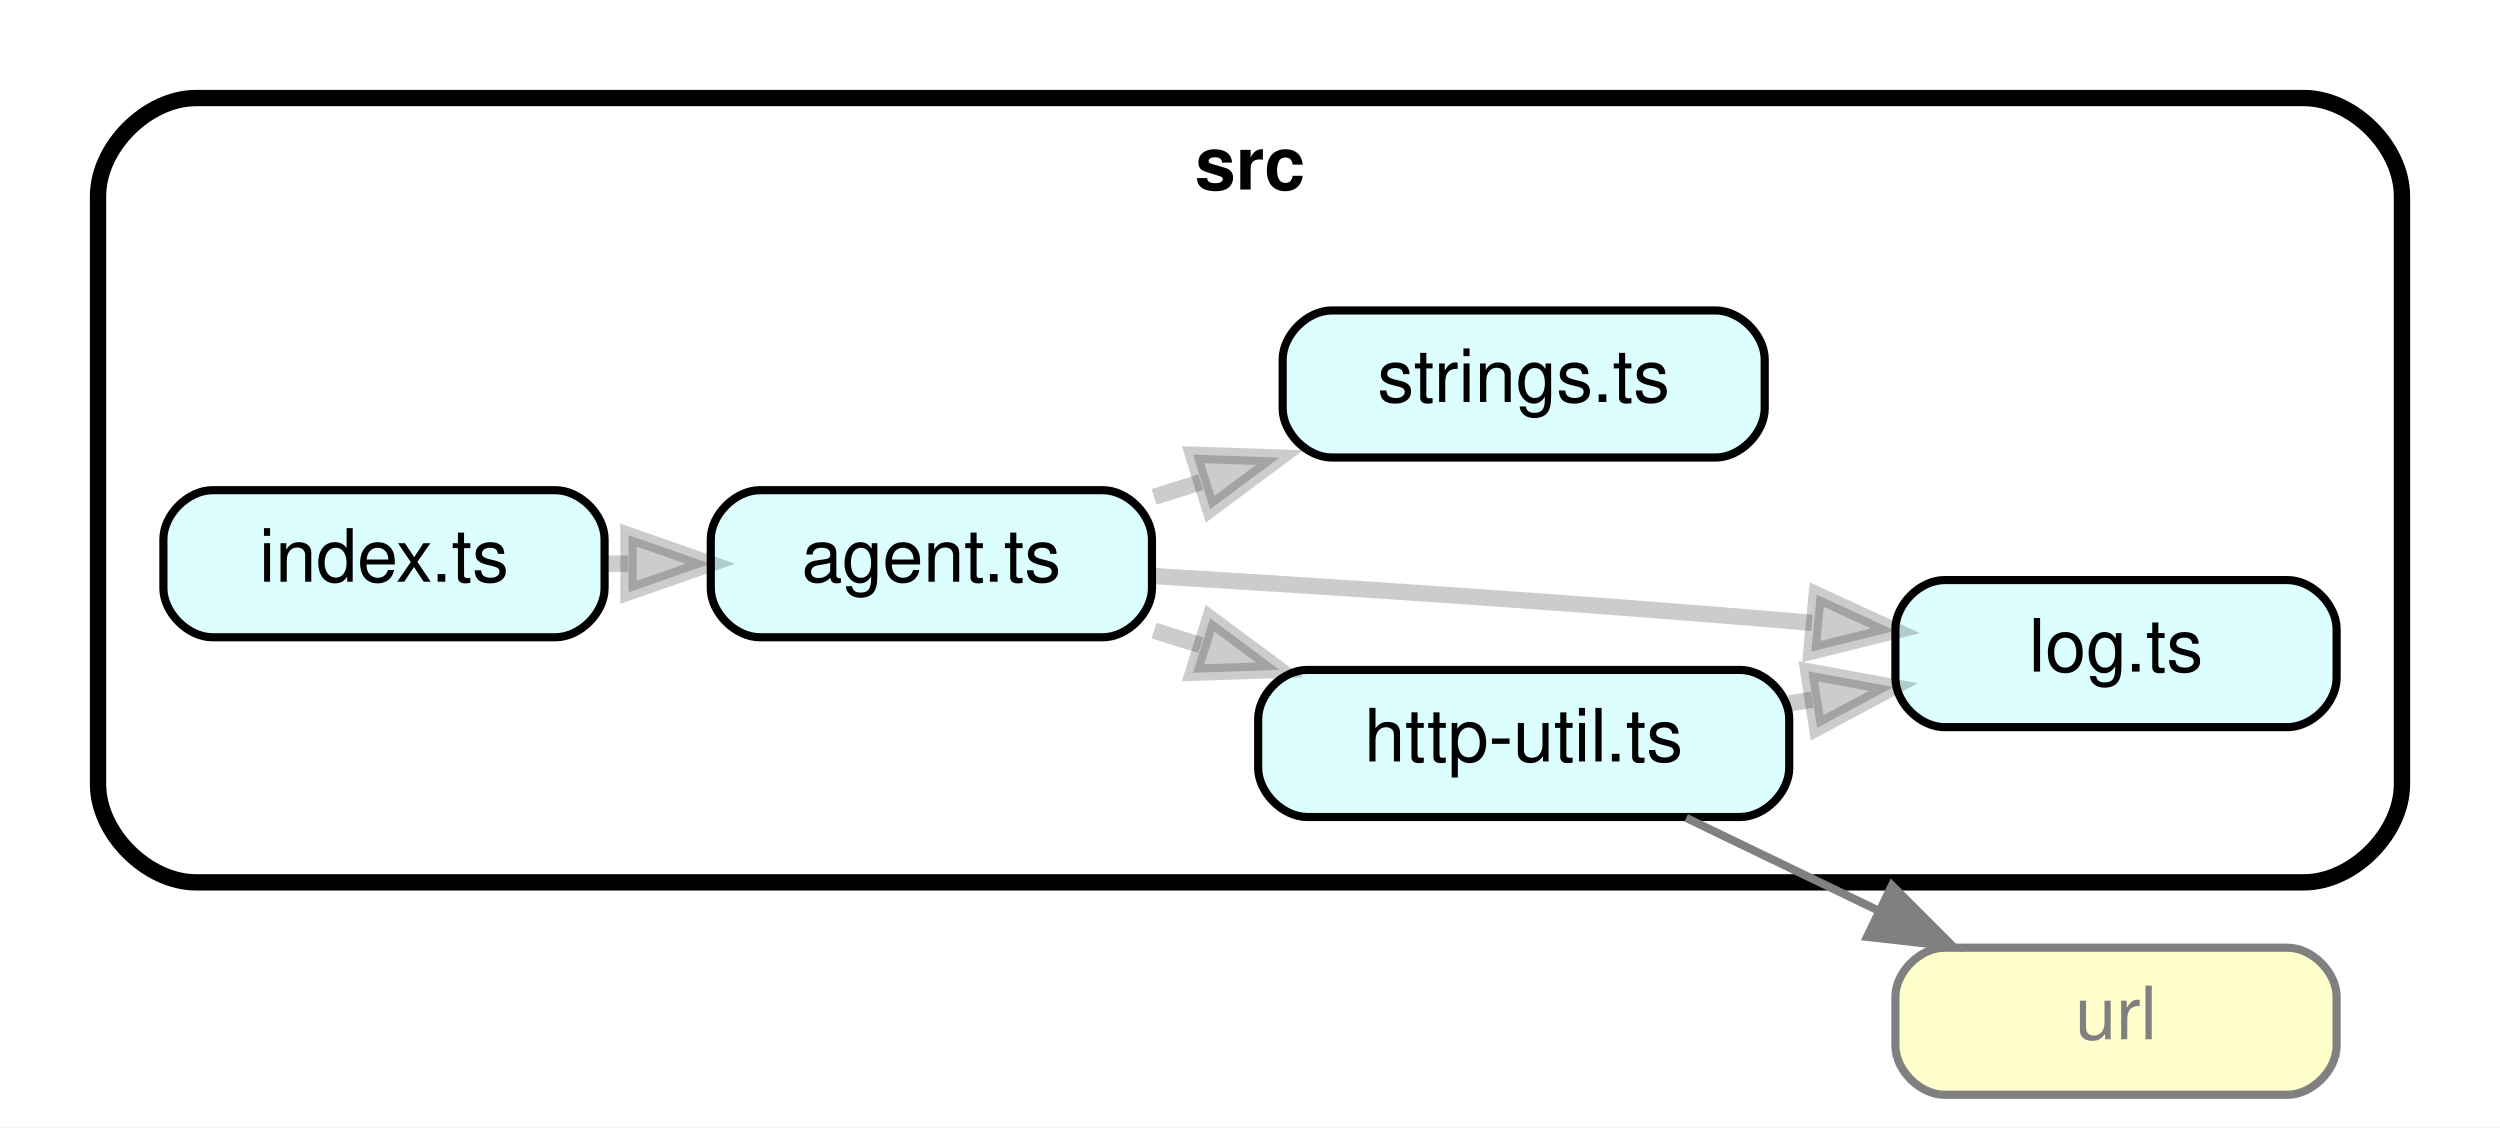
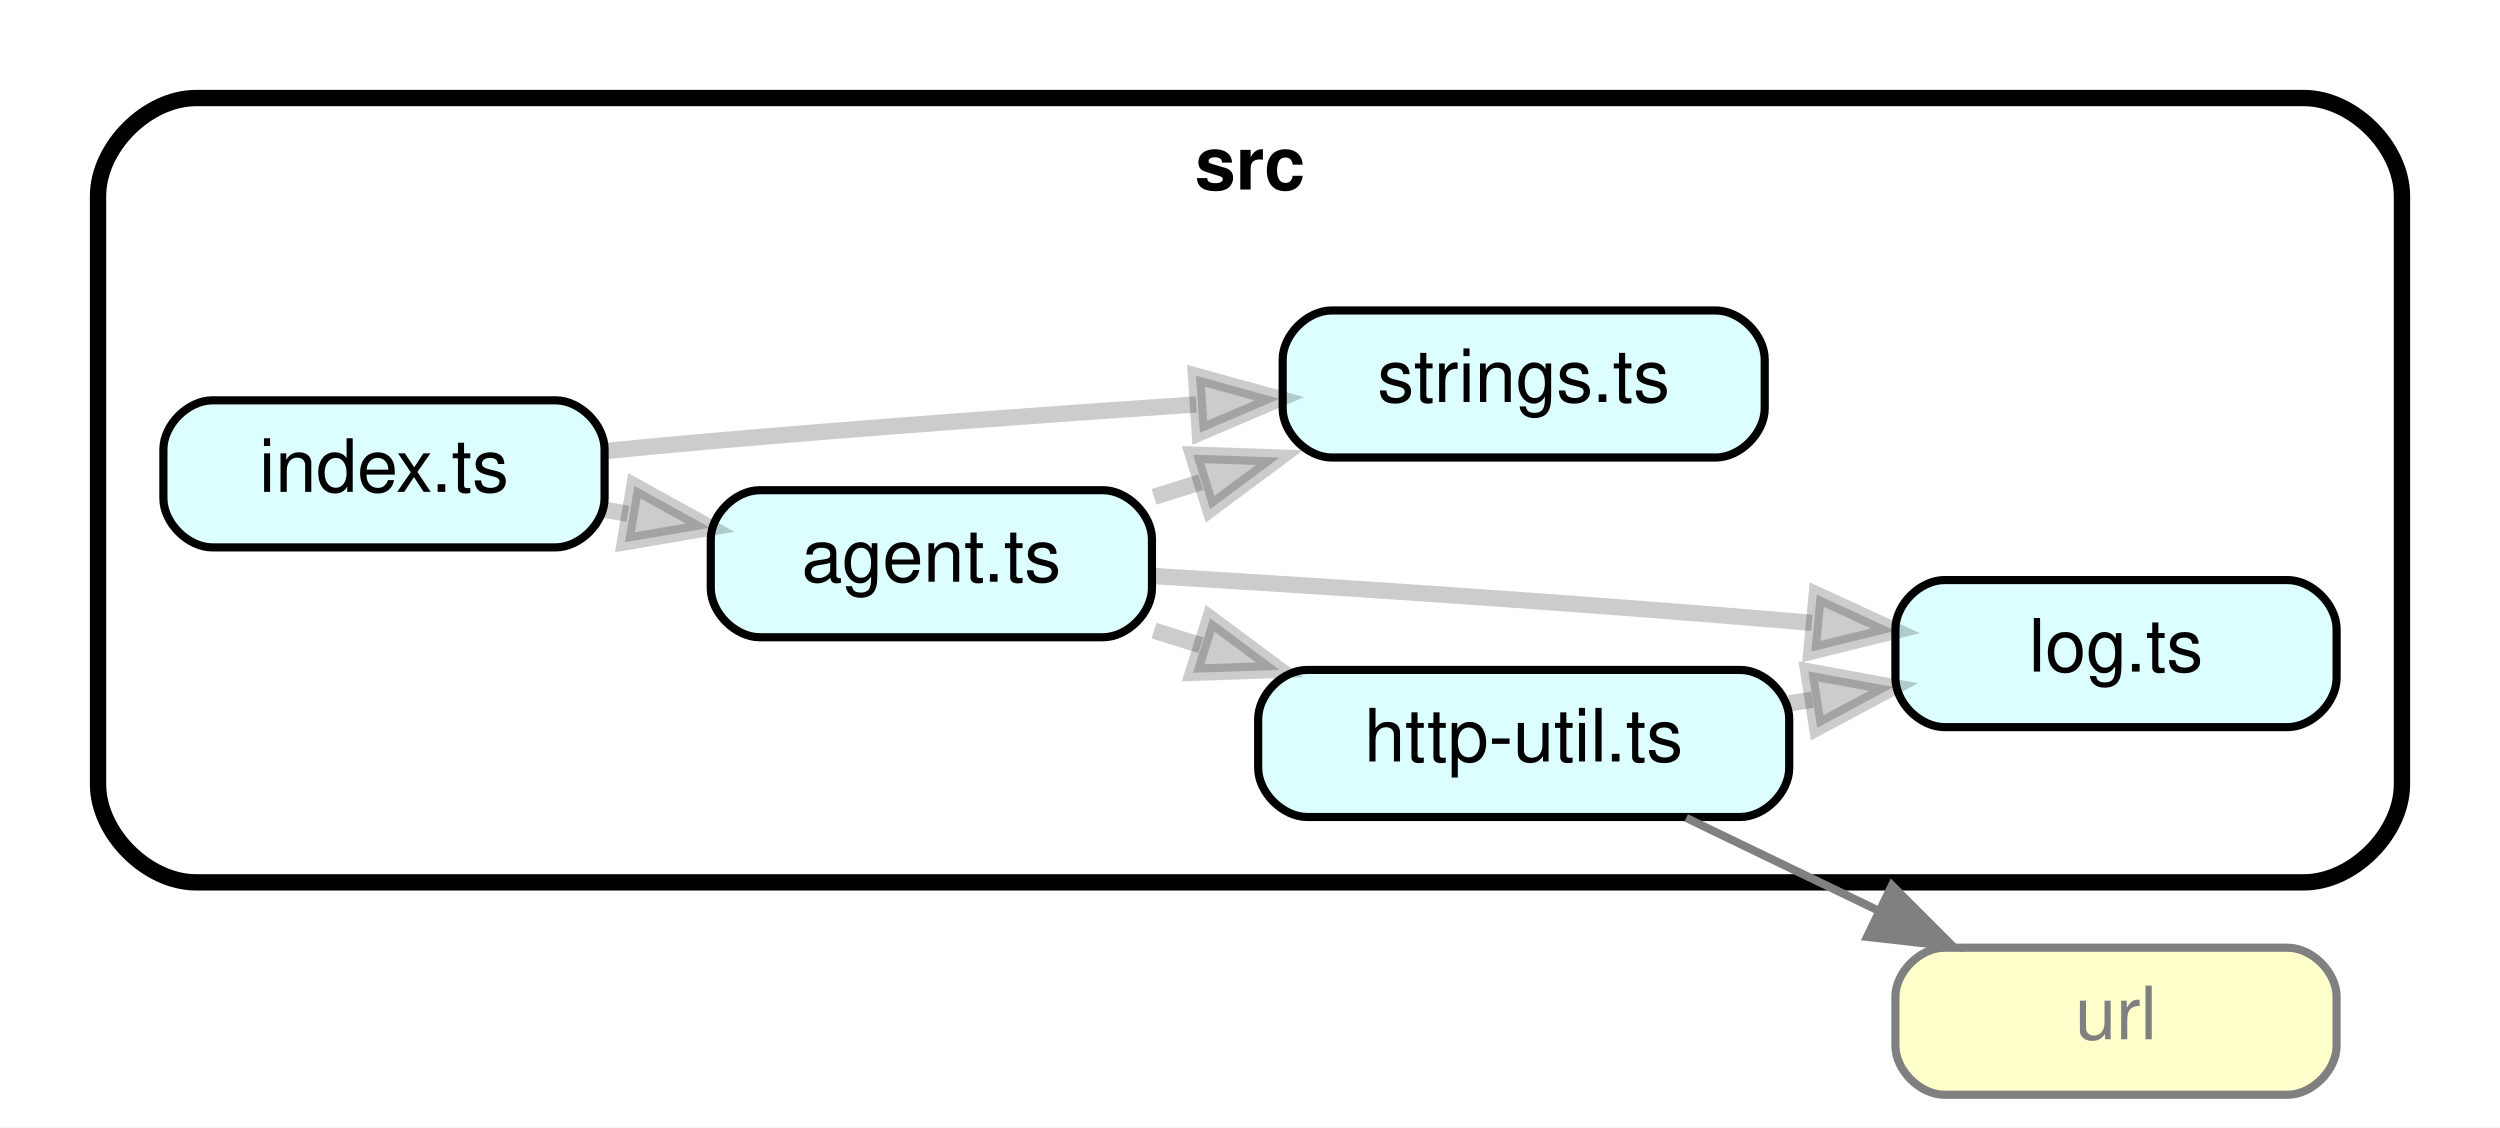
<svg xmlns="http://www.w3.org/2000/svg" xmlns:xlink="http://www.w3.org/1999/xlink" width="306pt" height="138pt" viewBox="0.00 0.00 306.00 138.00">
  <g id="graph0" class="graph" transform="scale(1 1) rotate(0) translate(4 134)">
    <polygon fill="white" stroke="transparent" points="-4,4 -4,-134 302,-134 302,4 -4,4" />
    <g id="clust1" class="cluster">
      <path fill="#ffffff" stroke="black" stroke-width="2" d="M20,-26C20,-26 278,-26 278,-26 284,-26 290,-32 290,-38 290,-38 290,-110 290,-110 290,-116 284,-122 278,-122 278,-122 20,-122 20,-122 14,-122 8,-116 8,-110 8,-110 8,-38 8,-38 8,-32 14,-26 20,-26" />
      <text text-anchor="middle" x="149" y="-110.8" font-family="Helvetica,sans-Serif" font-weight="bold" font-size="9.00">src</text>
    </g>
    <g id="node1" class="node">
      <g id="a_node1">
        <a xlink:href="https://github.com/dragonman225/notionapi-agent/tree/master/src/agent.ts" xlink:title="agent.ts">
          <path fill="#ddfeff" stroke="black" d="M131,-74C131,-74 89,-74 89,-74 86,-74 83,-71 83,-68 83,-68 83,-62 83,-62 83,-59 86,-56 89,-56 89,-56 131,-56 131,-56 134,-56 137,-59 137,-62 137,-62 137,-68 137,-68 137,-71 134,-74 131,-74" />
          <text text-anchor="middle" x="110" y="-62.8" font-family="Helvetica,sans-Serif" font-size="9.00">agent.ts</text>
        </a>
      </g>
    </g>
    <g id="node2" class="node">
      <g id="a_node2">
        <a xlink:href="https://github.com/dragonman225/notionapi-agent/tree/master/src/http-util.ts" xlink:title="http-util.ts">
          <path fill="#ddfeff" stroke="black" d="M209,-52C209,-52 156,-52 156,-52 153,-52 150,-49 150,-46 150,-46 150,-40 150,-40 150,-37 153,-34 156,-34 156,-34 209,-34 209,-34 212,-34 215,-37 215,-40 215,-40 215,-46 215,-46 215,-49 212,-52 209,-52" />
          <text text-anchor="middle" x="182.5" y="-40.8" font-family="Helvetica,sans-Serif" font-size="9.00">http-util.ts</text>
        </a>
      </g>
    </g>
    <g id="edge1" class="edge">
      <path fill="none" stroke="#000000" stroke-width="2" stroke-opacity="0.2" d="M137.25,-56.81C139.13,-56.22 141.05,-55.62 142.98,-55.02" />
      <polygon fill="#000000" fill-opacity="0.2" stroke="#000000" stroke-width="2" stroke-opacity="0.2" points="144.12,-58.33 152.62,-52.01 142.03,-51.65 144.12,-58.33" />
    </g>
    <g id="node4" class="node">
      <g id="a_node4">
        <a xlink:href="https://github.com/dragonman225/notionapi-agent/tree/master/src/log.ts" xlink:title="log.ts">
          <path fill="#ddfeff" stroke="black" d="M276,-63C276,-63 234,-63 234,-63 231,-63 228,-60 228,-57 228,-57 228,-51 228,-51 228,-48 231,-45 234,-45 234,-45 276,-45 276,-45 279,-45 282,-48 282,-51 282,-51 282,-57 282,-57 282,-60 279,-63 276,-63" />
          <text text-anchor="middle" x="255" y="-51.8" font-family="Helvetica,sans-Serif" font-size="9.00">log.ts</text>
        </a>
      </g>
    </g>
    <g id="edge2" class="edge">
      <path fill="none" stroke="#000000" stroke-width="2" stroke-opacity="0.2" d="M137.09,-63.5C158.14,-62.22 188.49,-60.25 215,-58 215.92,-57.92 216.85,-57.84 217.79,-57.76" />
      <polygon fill="#000000" fill-opacity="0.2" stroke="#000000" stroke-width="2" stroke-opacity="0.2" points="218.37,-61.22 228,-56.79 217.71,-54.25 218.37,-61.22" />
    </g>
    <g id="node5" class="node">
      <g id="a_node5">
        <a xlink:href="https://github.com/dragonman225/notionapi-agent/tree/master/src/strings.ts" xlink:title="strings.ts">
          <path fill="#ddfeff" stroke="black" d="M206,-96C206,-96 159,-96 159,-96 156,-96 153,-93 153,-90 153,-90 153,-84 153,-84 153,-81 156,-78 159,-78 159,-78 206,-78 206,-78 209,-78 212,-81 212,-84 212,-84 212,-90 212,-90 212,-93 209,-96 206,-96" />
          <text text-anchor="middle" x="182.5" y="-84.8" font-family="Helvetica,sans-Serif" font-size="9.00">strings.ts</text>
        </a>
      </g>
    </g>
    <g id="edge3" class="edge">
      <path fill="none" stroke="#000000" stroke-width="2" stroke-opacity="0.2" d="M137.25,-73.19C139.13,-73.78 141.05,-74.38 142.98,-74.98" />
      <polygon fill="#000000" fill-opacity="0.2" stroke="#000000" stroke-width="2" stroke-opacity="0.2" points="142.03,-78.35 152.62,-77.99 144.12,-71.67 142.03,-78.35" />
    </g>
    <g id="edge4" class="edge">
      <path fill="none" stroke="#000000" stroke-width="2" stroke-opacity="0.2" d="M215.04,-47.92C215.97,-48.07 216.9,-48.21 217.84,-48.36" />
      <polygon fill="#000000" fill-opacity="0.2" stroke="#000000" stroke-width="2" stroke-opacity="0.2" points="217.34,-51.82 227.76,-49.91 218.42,-44.91 217.34,-51.82" />
    </g>
    <g id="node6" class="node">
      <path fill="#ffffcc" stroke="grey" d="M276,-18C276,-18 234,-18 234,-18 231,-18 228,-15 228,-12 228,-12 228,-6 228,-6 228,-3 231,0 234,0 234,0 276,0 276,0 279,0 282,-3 282,-6 282,-6 282,-12 282,-12 282,-15 279,-18 276,-18" />
      <text text-anchor="middle" x="255" y="-6.8" font-family="Helvetica,sans-Serif" font-size="9.00" fill="grey">url</text>
    </g>
    <g id="edge5" class="edge">
      <path fill="none" stroke="grey" d="M202.39,-33.89C209.58,-30.42 217.94,-26.39 225.81,-22.59" />
      <polygon fill="grey" stroke="grey" points="227.57,-25.63 235.06,-18.14 224.53,-19.33 227.57,-25.63" />
    </g>
    <g id="node3" class="node">
      <g id="a_node3">
        <a xlink:href="https://github.com/dragonman225/notionapi-agent/tree/master/src/index.ts" xlink:title="index.ts">
-           <path fill="#ddfeff" stroke="black" d="M64,-74C64,-74 22,-74 22,-74 19,-74 16,-71 16,-68 16,-68 16,-62 16,-62 16,-59 19,-56 22,-56 22,-56 64,-56 64,-56 67,-56 70,-59 70,-62 70,-62 70,-68 70,-68 70,-71 67,-74 64,-74" />
-           <text text-anchor="middle" x="43" y="-62.8" font-family="Helvetica,sans-Serif" font-size="9.00">index.ts</text>
+           <path fill="#ddfeff" stroke="black" d="M64,-85C64,-85 22,-85 22,-85 19,-85 16,-82 16,-79 16,-79 16,-73 16,-73 16,-70 19,-67 22,-67 22,-67 64,-67 64,-67 67,-67 70,-70 70,-73 70,-73 70,-79 70,-79 70,-82 67,-85 64,-85" />
+           <text text-anchor="middle" x="43" y="-73.8" font-family="Helvetica,sans-Serif" font-size="9.00">index.ts</text>
        </a>
      </g>
    </g>
    <g id="edge6" class="edge">
-       <path fill="none" stroke="#000000" stroke-width="2" stroke-opacity="0.2" d="M70.06,-65C70.99,-65 71.93,-65 72.86,-65" />
-       <polygon fill="#000000" fill-opacity="0.2" stroke="#000000" stroke-width="2" stroke-opacity="0.2" points="72.93,-68.5 82.93,-65 72.93,-61.5 72.93,-68.5" />
+       <path fill="none" stroke="#000000" stroke-width="2" stroke-opacity="0.2" d="M70.06,-71.59C70.99,-71.43 71.93,-71.27 72.86,-71.12" />
+       <polygon fill="#000000" fill-opacity="0.2" stroke="#000000" stroke-width="2" stroke-opacity="0.2" points="73.65,-74.53 82.93,-69.41 72.49,-67.63 73.65,-74.53" />
+     </g>
+     <g id="edge7" class="edge">
+       <path fill="none" stroke="#000000" stroke-width="2" stroke-opacity="0.2" d="M70,-78.78C74.34,-79.21 78.8,-79.64 83,-80 102.56,-81.7 124.33,-83.28 142.42,-84.5" />
+       <polygon fill="#000000" fill-opacity="0.2" stroke="#000000" stroke-width="2" stroke-opacity="0.2" points="142.39,-88.01 152.6,-85.19 142.86,-81.03 142.39,-88.01" />
    </g>
  </g>
</svg>
